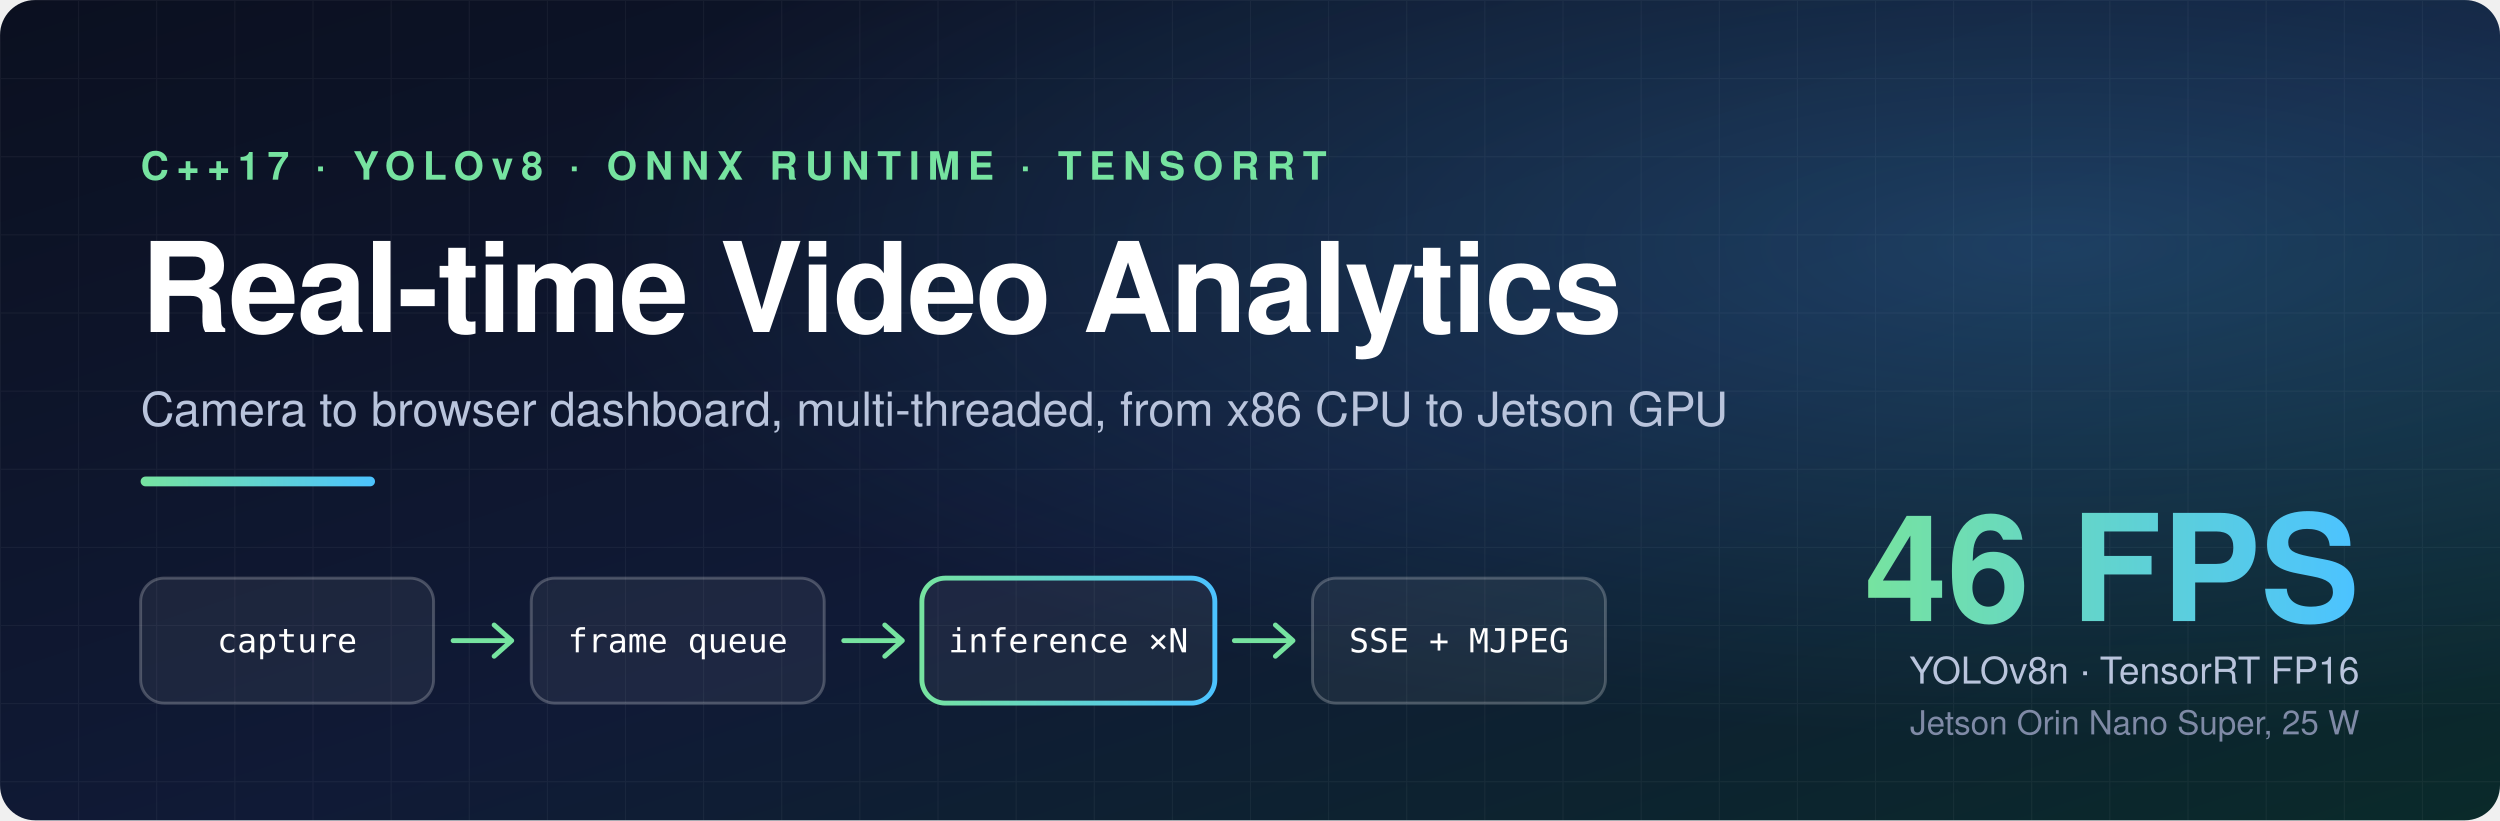
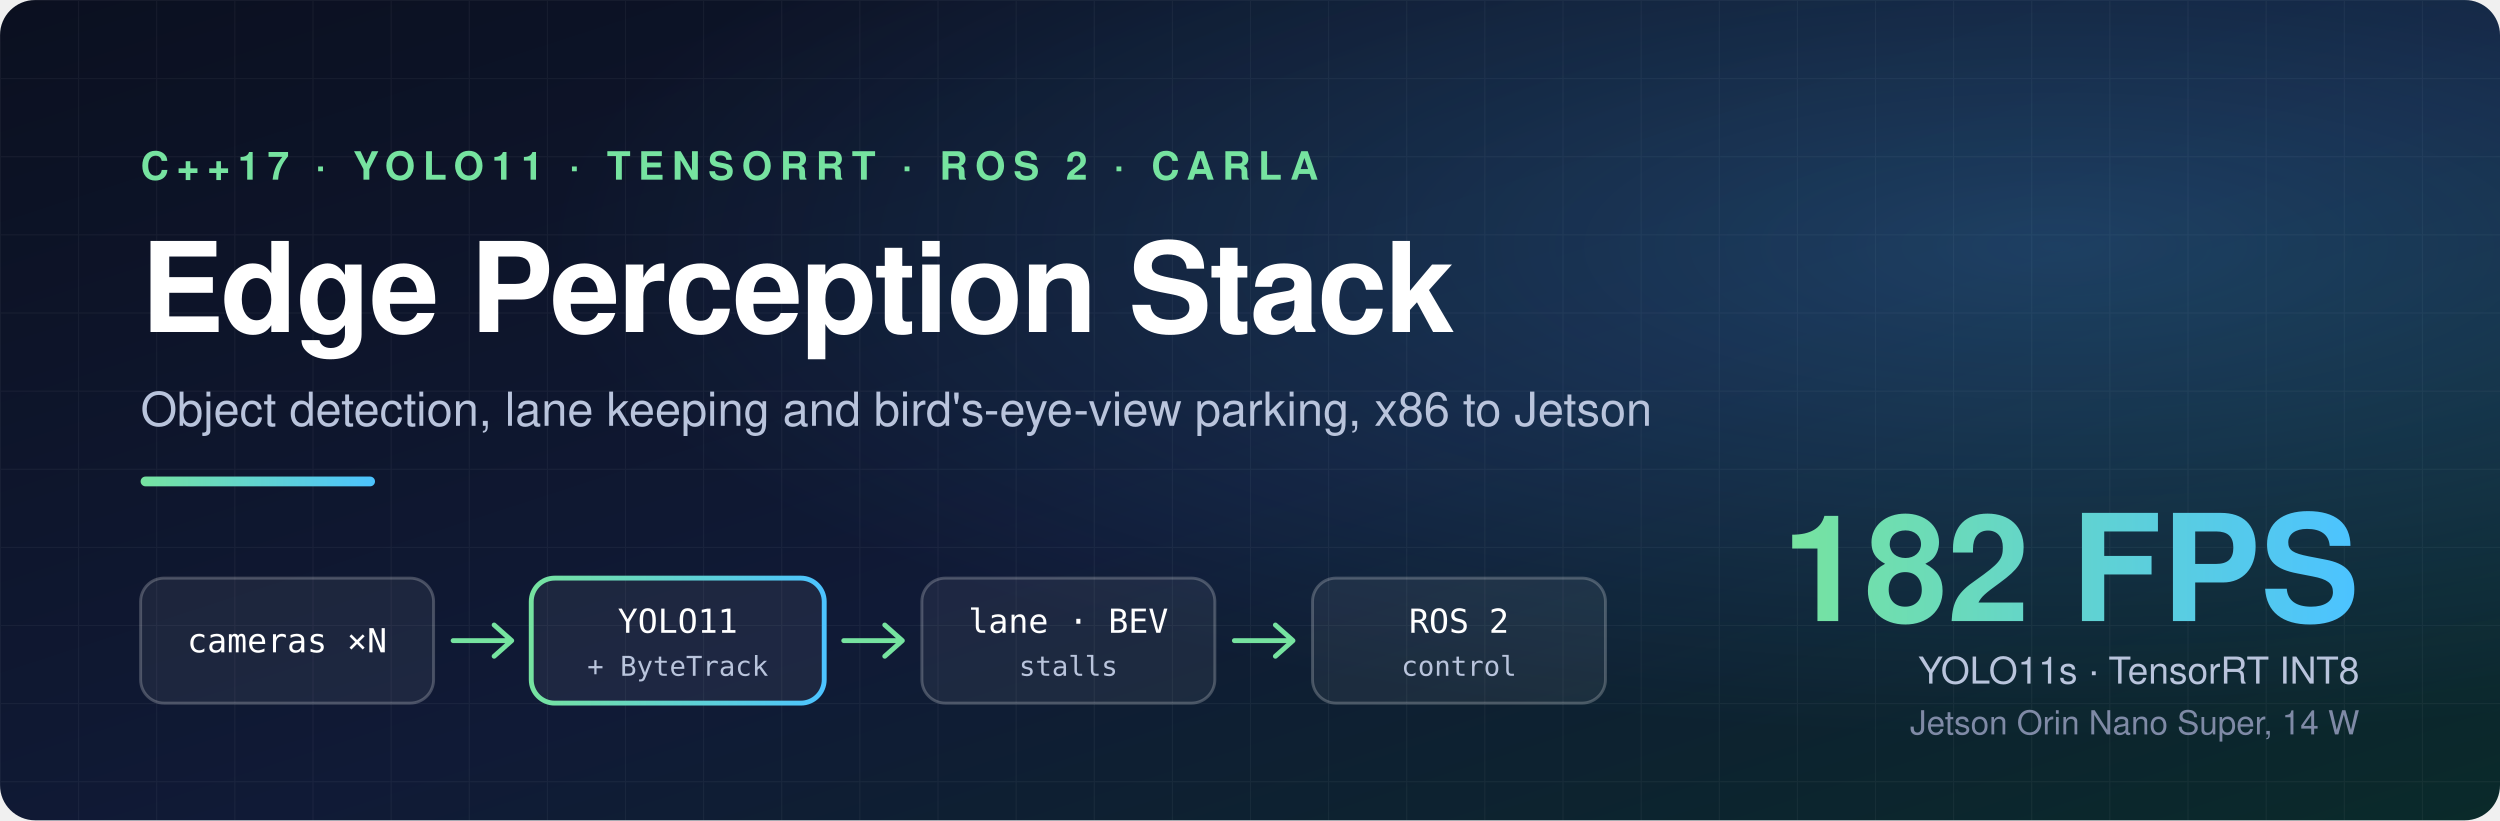
- <svg xmlns="http://www.w3.org/2000/svg" viewBox="0 0 1280 420" width="1280" height="420" role="img" aria-label="Real-time Video Analytics: C++17 pipeline for YOLOv8 with ONNX Runtime and TensorRT">
+ <svg xmlns="http://www.w3.org/2000/svg" viewBox="0 0 1280 420" width="1280" height="420" role="img" aria-label="Edge Perception Stack: C++17, YOLO11 with TensorRT, lane keeping and bird's-eye-view parking, tested in CARLA with ROS 2">
  <defs>
    <linearGradient id="bg" x1="0" y1="0" x2="1" y2="1">
      <stop offset="0" stop-color="#0b1020" />
      <stop offset="0.55" stop-color="#101a36" />
      <stop offset="1" stop-color="#0a2a2a" />
    </linearGradient>
    <linearGradient id="accent" x1="0" y1="0" x2="1" y2="0">
      <stop offset="0" stop-color="#76e3a0" />
      <stop offset="1" stop-color="#4cc3ff" />
    </linearGradient>
    <pattern id="grid" width="40" height="40" patternUnits="userSpaceOnUse">
      <path d="M40 0H0V40" fill="none" stroke="#ffffff" stroke-opacity="0.045" stroke-width="1" />
    </pattern>
    <radialGradient id="glow" cx="0.82" cy="0.3" r="0.6">
      <stop offset="0" stop-color="#4cc3ff" stop-opacity="0.22" />
      <stop offset="1" stop-color="#4cc3ff" stop-opacity="0" />
    </radialGradient>
  </defs>
  <rect width="1280" height="420" rx="18" fill="url(#bg)" />
  <rect width="1280" height="420" rx="18" fill="url(#grid)" />
  <rect width="1280" height="420" rx="18" fill="url(#glow)" />
  <g font-family="ui-sans-serif, system-ui, -apple-system, 'Segoe UI', Helvetica, Arial, sans-serif">
-     <text x="72" y="92" fill="#76e3a0" font-size="20" font-weight="600" letter-spacing="4">C++17 · YOLOv8 · ONNX RUNTIME · TENSORRT</text>
-     <text x="72" y="170" fill="#ffffff" font-size="64" font-weight="800" letter-spacing="-1">Real-time Video Analytics</text>
-     <text x="72" y="218" fill="#b9c4dc" font-size="24">Camera to browser dashboard, multi-threaded, from x86 CPU to Jetson GPU</text>
+     <text x="72" y="92" fill="#76e3a0" font-size="20" font-weight="600" letter-spacing="4">C++17 · YOLO11 · TENSORRT · ROS 2 · CARLA</text>
+     <text x="72" y="170" fill="#ffffff" font-size="64" font-weight="800" letter-spacing="-1">Edge Perception Stack</text>
+     <text x="72" y="218" fill="#b9c4dc" font-size="24">Object detection, lane keeping and bird's-eye-view parking, x86 to Jetson</text>
    <rect x="72" y="244" width="120" height="5" rx="2.5" fill="url(#accent)" />
  </g>
  <g font-family="ui-monospace, SFMono-Regular, Menlo, Consolas, monospace" font-size="17" text-anchor="middle">
    <g fill="#ffffff" fill-opacity="0.06" stroke="#ffffff" stroke-opacity="0.22" stroke-width="1.5">
      <rect x="72" y="296" width="150" height="64" rx="12" />
      <rect x="272" y="296" width="150" height="64" rx="12" />
      <rect x="472" y="296" width="150" height="64" rx="12" />
      <rect x="672" y="296" width="150" height="64" rx="12" />
    </g>
-     <rect x="472" y="296" width="150" height="64" rx="12" fill="none" stroke="url(#accent)" stroke-width="2.5" />
+     <rect x="272" y="296" width="150" height="64" rx="12" fill="none" stroke="url(#accent)" stroke-width="2.5" />
    <g fill="#ffffff">
-       <text x="147" y="334">capture</text>
-       <text x="347" y="334">frame queue</text>
-       <text x="547" y="334">inference ×N</text>
-       <text x="747" y="334">SSE + MJPEG</text>
+       <text x="147" y="334">cameras ×N</text>
+       <text x="347" y="324">YOLO11</text>
+       <text x="347" y="346" font-size="14" fill="#b9c4dc">+ ByteTrack</text>
+       <text x="547" y="324">lane · BEV</text>
+       <text x="547" y="346" font-size="14" fill="#b9c4dc">stalls</text>
+       <text x="747" y="324">ROS 2</text>
+       <text x="747" y="346" font-size="14" fill="#b9c4dc">control</text>
    </g>
    <g stroke="#76e3a0" stroke-width="2.5" fill="none" stroke-linecap="round" stroke-linejoin="round">
      <path d="M232 328h30m-9-8 9 8-9 8" />
      <path d="M432 328h30m-9-8 9 8-9 8" />
      <path d="M632 328h30m-9-8 9 8-9 8" />
    </g>
  </g>
  <g font-family="ui-sans-serif, system-ui, -apple-system, 'Segoe UI', Helvetica, Arial, sans-serif" text-anchor="end">
-     <text x="1208" y="318" fill="url(#accent)" font-size="76" font-weight="800">46 FPS</text>
-     <text x="1208" y="350" fill="#b9c4dc" font-size="19">YOLOv8n · TensorRT FP16</text>
-     <text x="1208" y="376" fill="#7f8aa6" font-size="17">Jetson Orin Nano Super, 25 W</text>
+     <text x="1208" y="318" fill="url(#accent)" font-size="76" font-weight="800">182 FPS</text>
+     <text x="1208" y="350" fill="#b9c4dc" font-size="19">YOLO11s · TensorRT INT8</text>
+     <text x="1208" y="376" fill="#7f8aa6" font-size="17">Jetson Orin Nano Super, 14 W</text>
  </g>
</svg>
